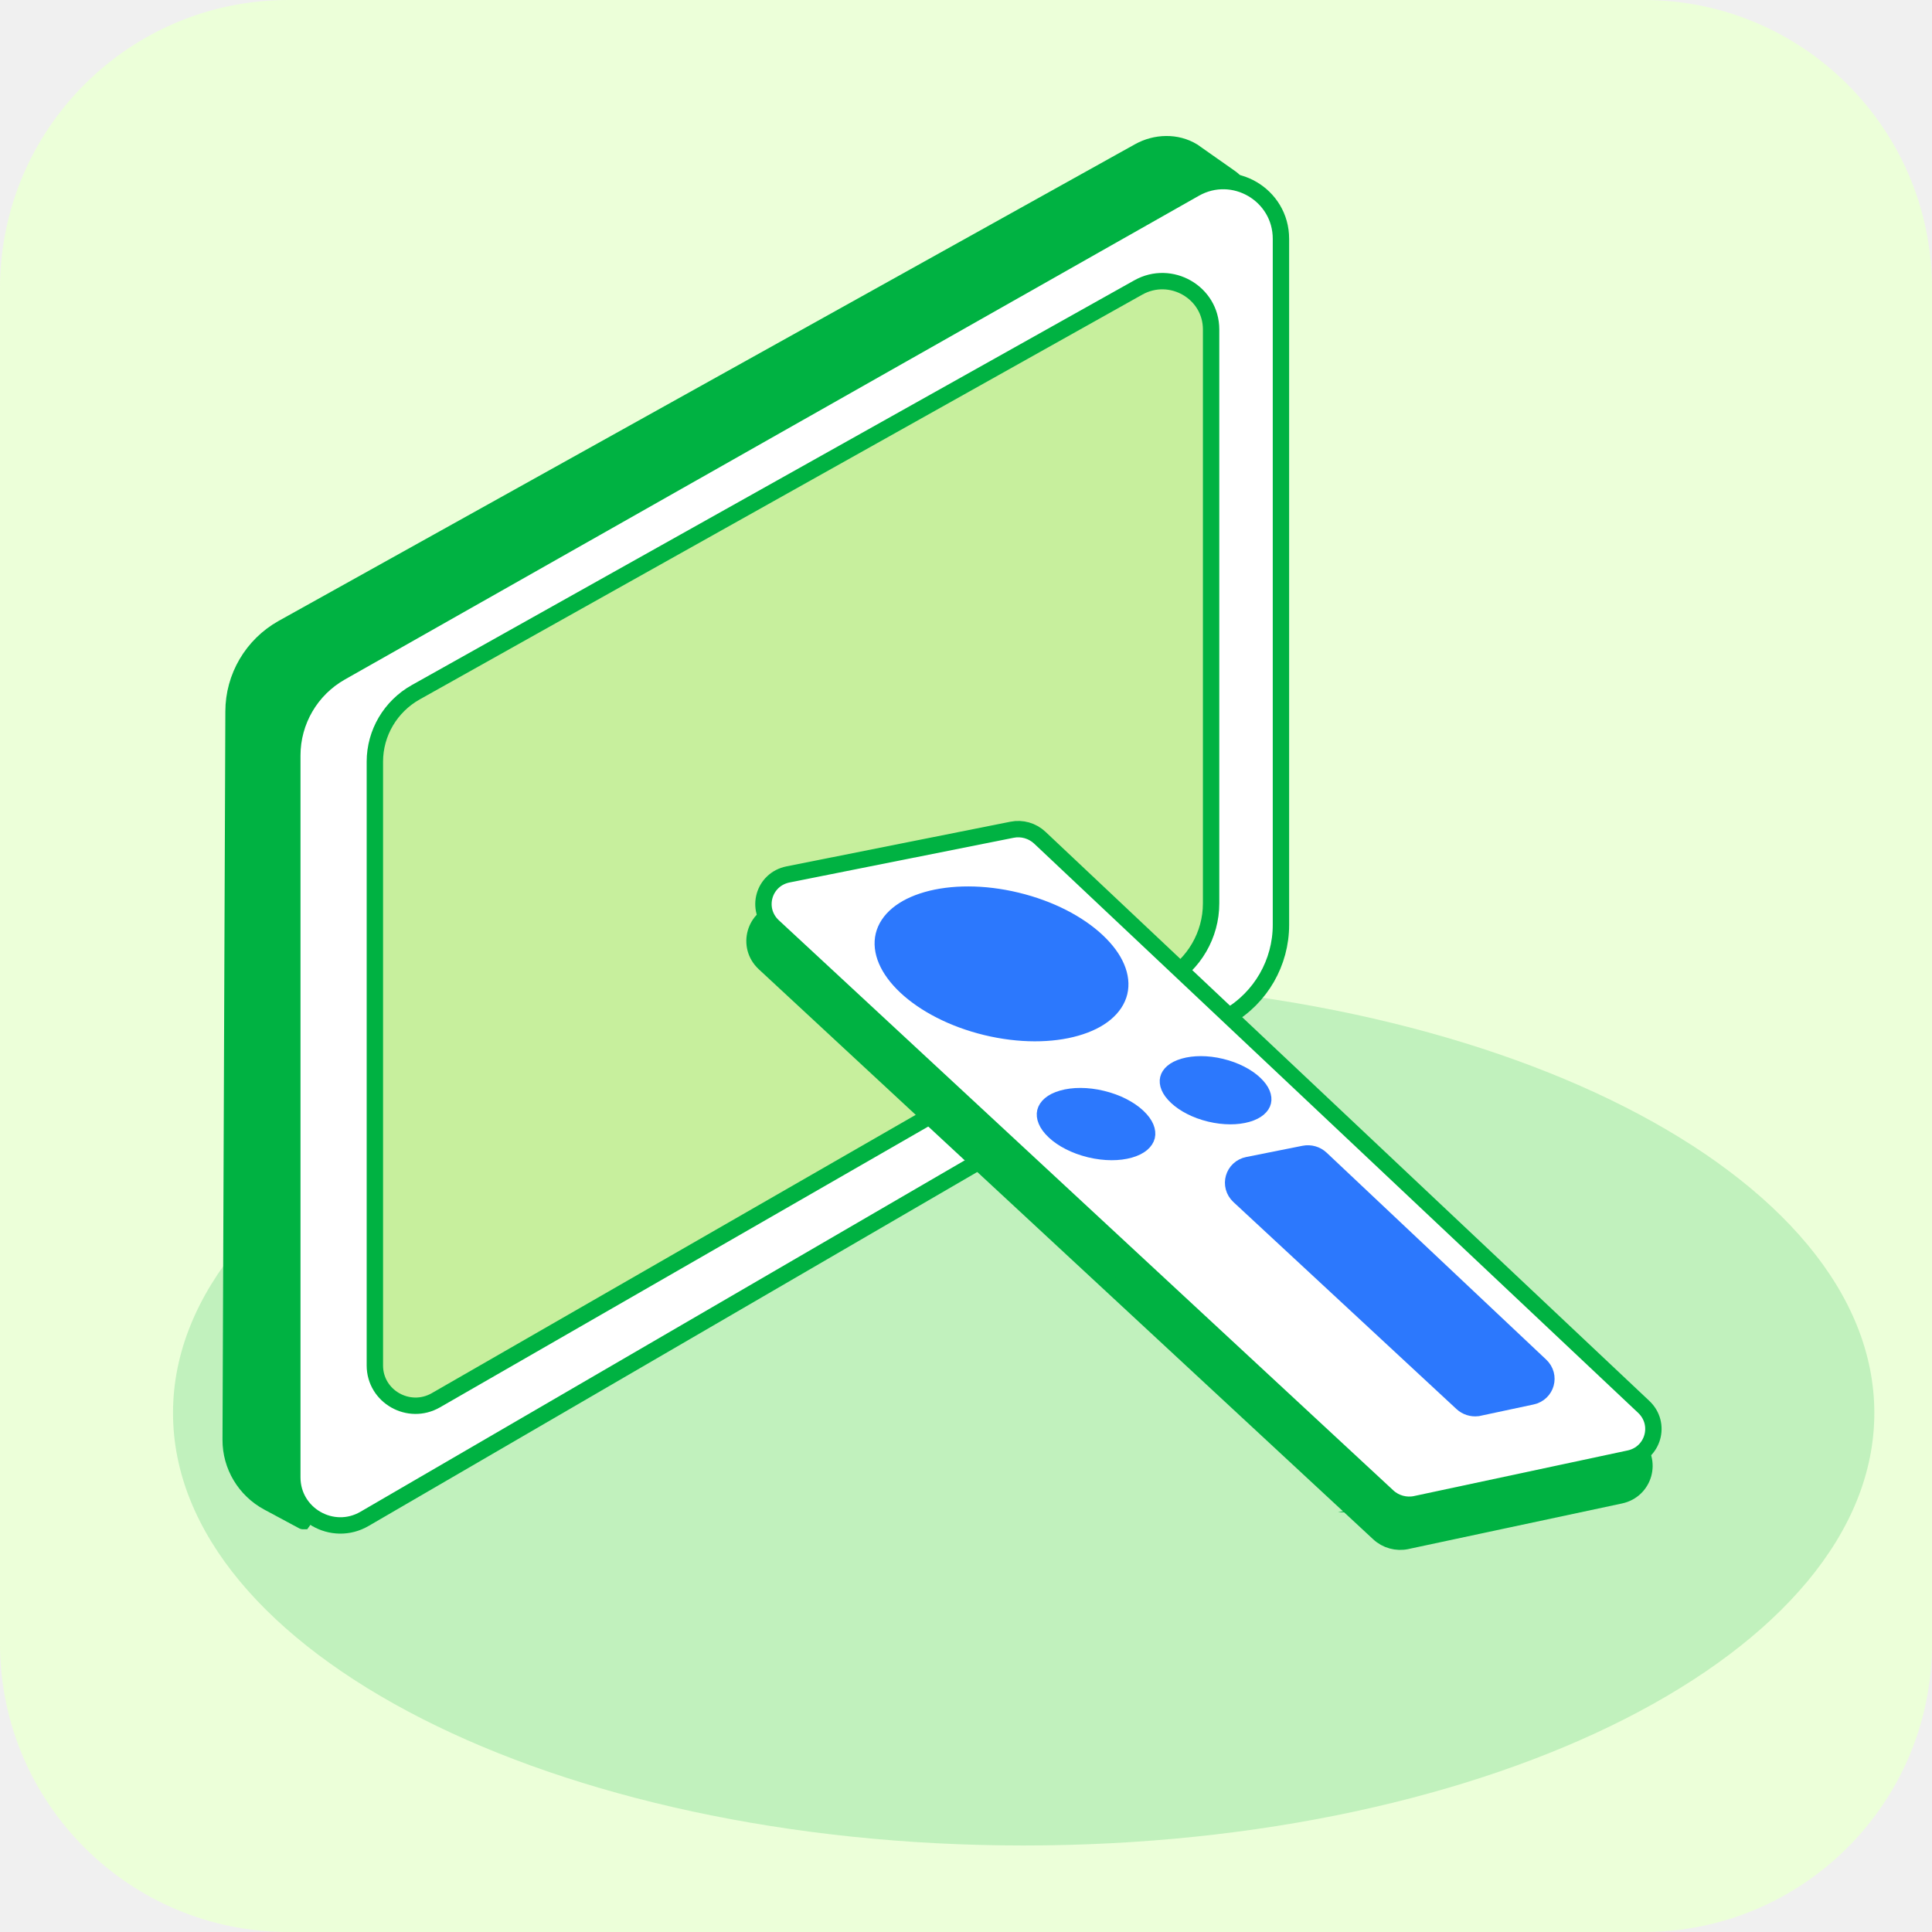
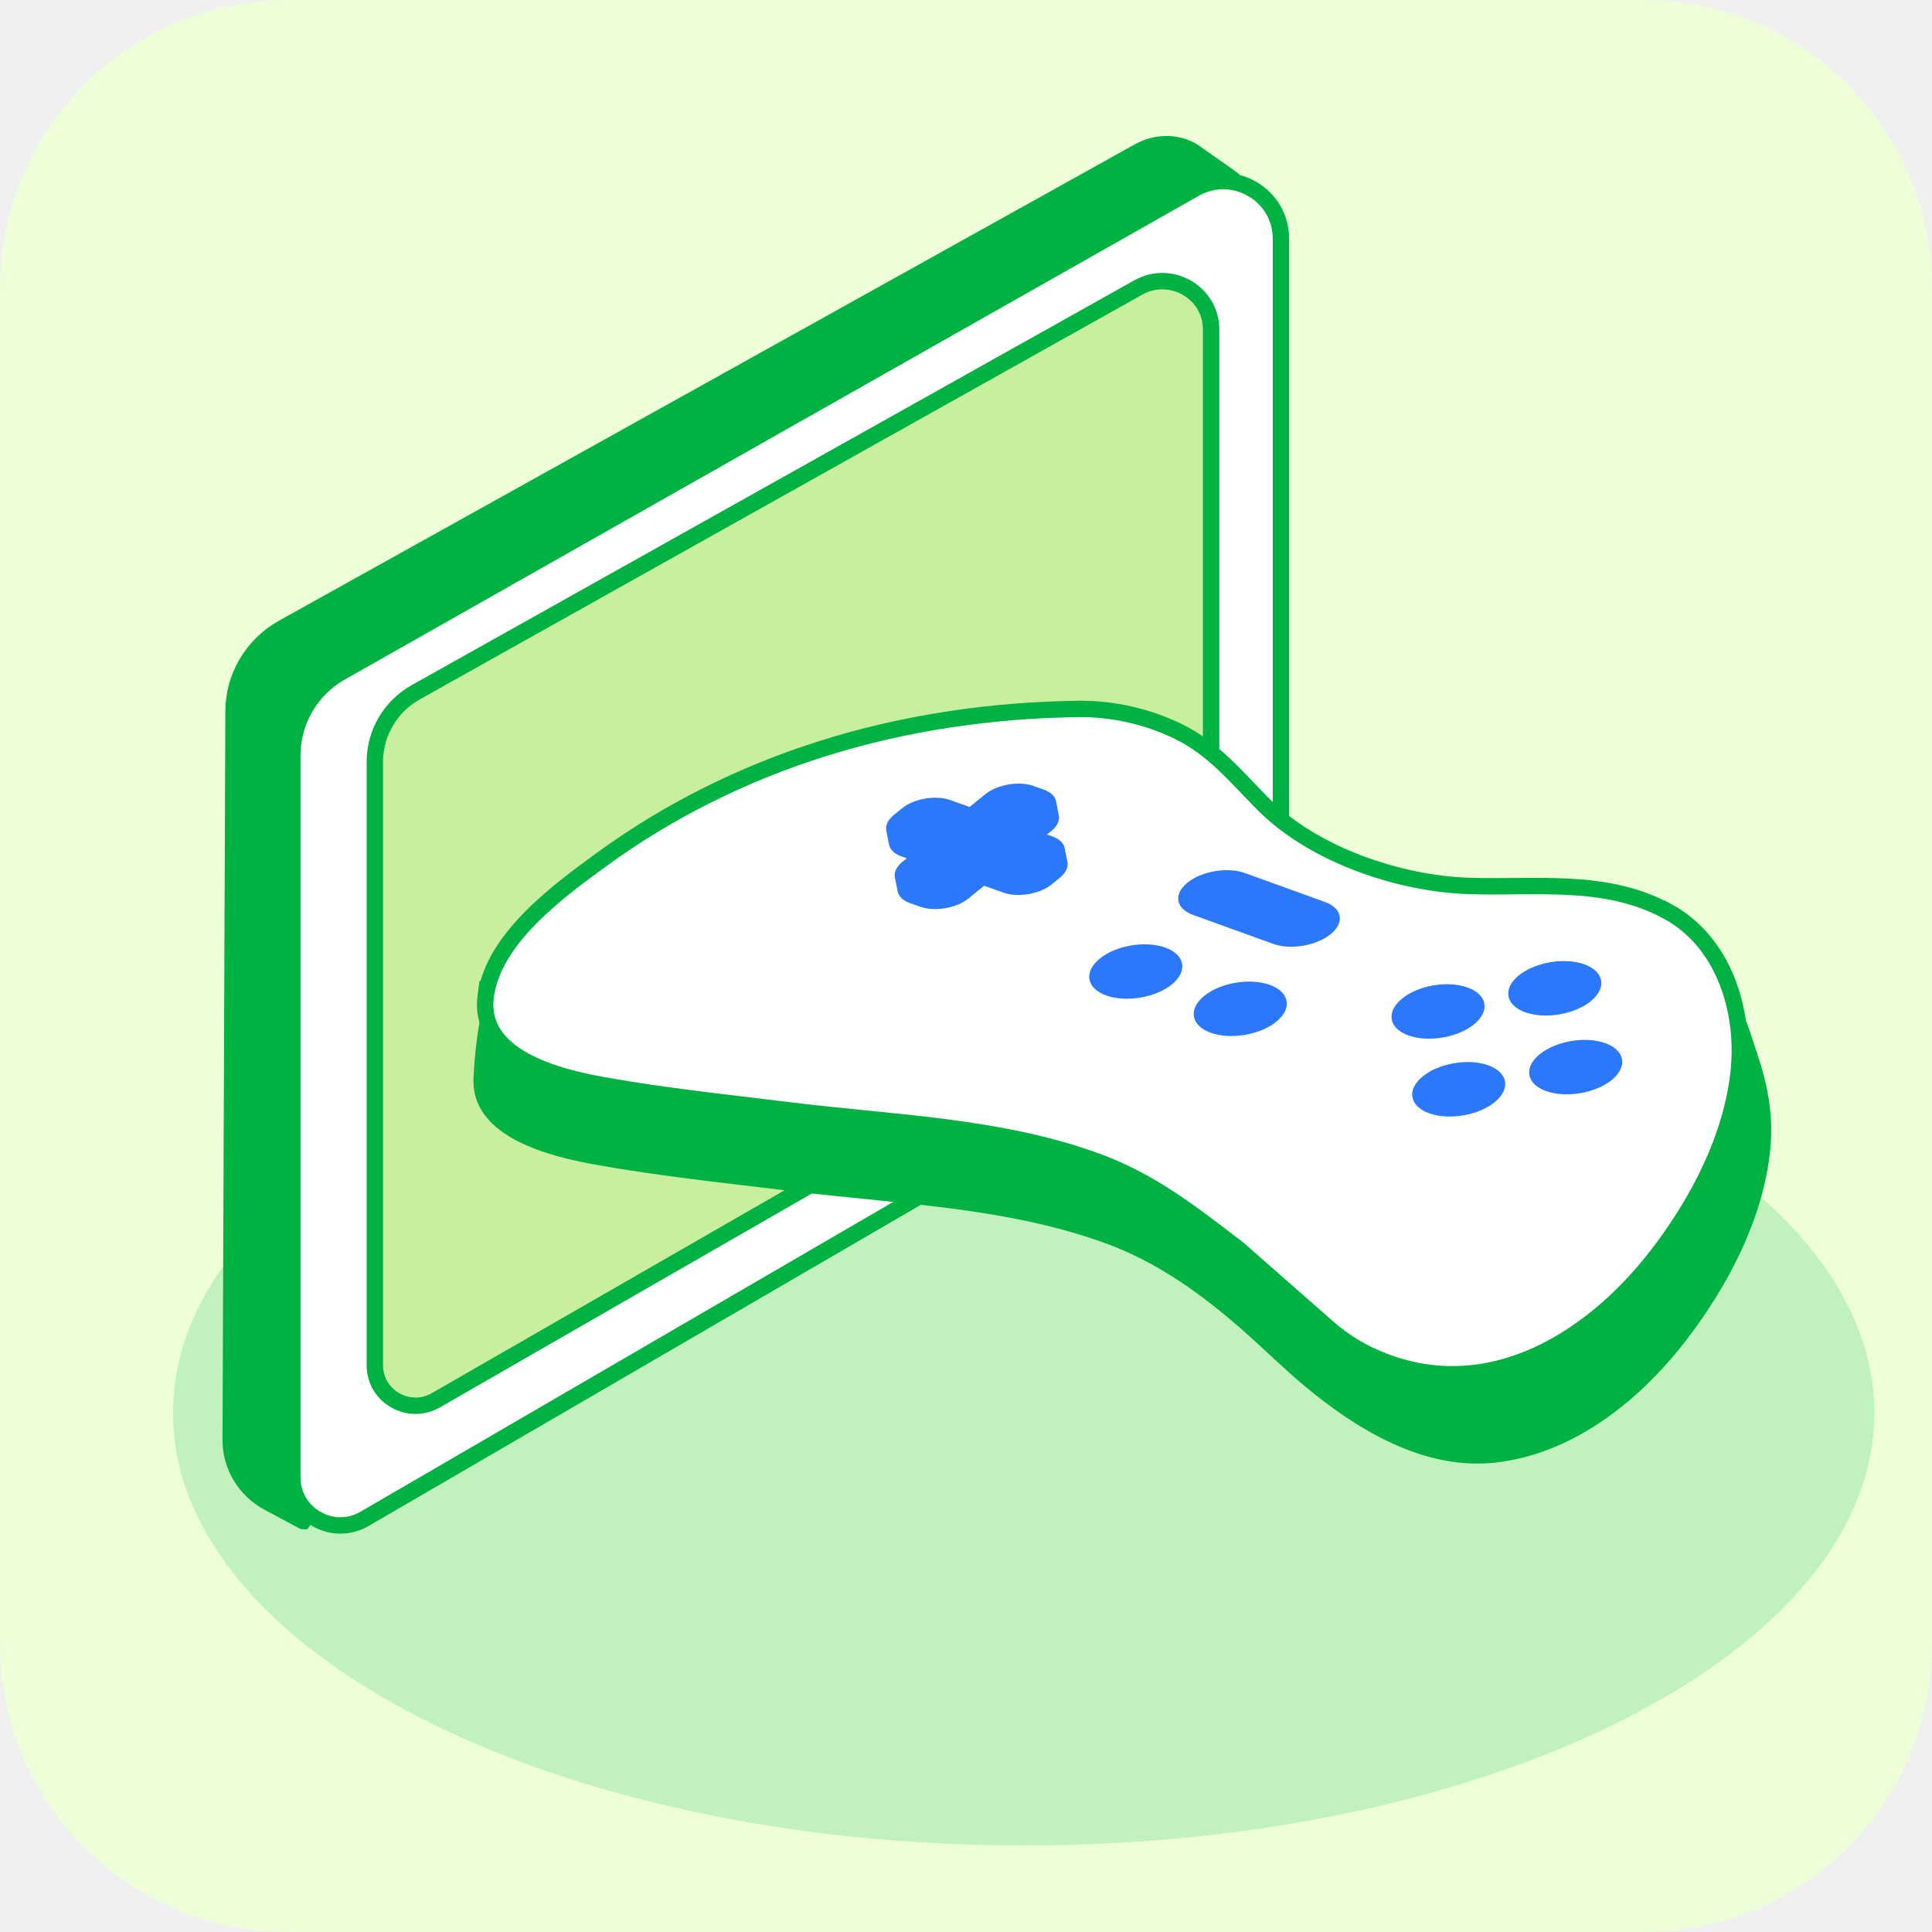
<svg xmlns="http://www.w3.org/2000/svg" width="67" height="67" viewBox="0 0 67 67" fill="none">
  <rect width="67" height="67" rx="10" fill="#ECFFD9" />
  <ellipse cx="35.5" cy="49" rx="29.5" ry="15" fill="#00B242" fill-opacity="0.18" />
-   <path d="M10.507 52.75C10.506 52.75 10.506 52.749 10.506 52.749L9.299 52.101C8.496 51.669 7.996 50.834 8 49.928L8.099 24.674C8.099 23.478 8.748 22.373 9.797 21.783L39.5 5.25C40.077 4.929 40.804 4.905 41.368 5.25L42.675 6.169C43.129 6.489 43.236 7.118 42.912 7.57L10.509 52.749C10.508 52.749 10.508 52.75 10.507 52.75Z" fill="#00B242" stroke="#00B242" stroke-width="0.568" stroke-miterlimit="10" />
+   <path d="M10.507 52.75C10.506 52.75 10.506 52.749 10.506 52.749L9.299 52.101C8.496 51.669 7.996 50.834 8 49.928L8.099 24.674C8.099 23.478 8.748 22.373 9.797 21.783L39.5 5.25C40.077 4.929 40.804 4.905 41.368 5.25L42.675 6.169C43.129 6.489 43.236 7.118 42.912 7.57L10.509 52.749C10.508 52.749 10.508 52.75 10.507 52.75V52.75Z" fill="#00B242" stroke="#00B242" stroke-width="0.568" stroke-miterlimit="10" />
  <path d="M44.422 8.281V32.073C44.422 33.384 43.726 34.593 42.593 35.254L12.641 52.673C11.53 53.318 10.137 52.517 10.137 51.233V26.198C10.137 25.009 10.777 23.91 11.812 23.322L41.438 6.541C42.771 5.787 44.422 6.75 44.422 8.282V8.281Z" fill="white" stroke="#00B242" stroke-width="0.568" stroke-miterlimit="10" />
  <path d="M42 11.425V31.327C42 32.422 41.41 33.436 40.453 33.988L15.117 48.559C14.178 49.099 13 48.429 13 47.353V26.413C13 25.418 13.542 24.499 14.417 24.007L39.476 9.969C40.603 9.338 42 10.143 42 11.425Z" fill="#C7EF9D" stroke="#00B242" stroke-width="0.568" stroke-miterlimit="10" />
-   <g clip-path="url(#clip0_72_1300)">
-     <path d="M48.785 53.442C48.785 53.442 48.785 53.441 48.785 53.441L56.19 51.861C57.028 51.683 57.315 50.657 56.693 50.071L35.749 30.332C35.491 30.09 35.132 29.986 34.785 30.057L27.019 31.606C26.167 31.776 25.873 32.816 26.507 33.405L47.815 53.174C48.074 53.416 48.438 53.515 48.785 53.442C48.786 53.442 48.786 53.442 48.785 53.442Z" fill="#00B242" stroke="#00B242" stroke-width="0.568" stroke-miterlimit="10" />
-     <path d="M49.094 52.16L56.5 50.579C57.338 50.401 57.625 49.375 57.003 48.789L36.059 29.05C35.801 28.809 35.442 28.704 35.095 28.775L27.329 30.324C26.477 30.494 26.183 31.534 26.817 32.123L48.125 51.892C48.385 52.134 48.749 52.233 49.096 52.16L49.094 52.16Z" fill="white" stroke="#00B242" stroke-width="0.568" stroke-miterlimit="10" />
-     <path d="M51.251 48.607L51.21 48.616C51.08 48.631 50.947 48.589 50.849 48.498C50.849 48.498 50.849 48.498 50.849 48.498L43.115 41.321C42.864 41.088 42.978 40.682 43.317 40.614L43.317 40.614L45.267 40.225C45.267 40.225 45.267 40.225 45.267 40.225C45.411 40.196 45.561 40.24 45.664 40.338L45.664 40.338L45.665 40.339L53.278 47.514L53.278 47.514C53.524 47.745 53.415 48.145 53.079 48.217C53.079 48.217 53.079 48.217 53.079 48.217C53.079 48.217 53.079 48.217 53.079 48.217L51.251 48.607Z" fill="#2C78FD" stroke="#2C78FD" />
-     <path d="M38.607 34.363C38.503 34.793 38.073 35.204 37.256 35.437C36.456 35.666 35.388 35.684 34.252 35.41C33.116 35.135 32.175 34.63 31.567 34.062C30.948 33.481 30.753 32.919 30.856 32.489C30.96 32.059 31.391 31.648 32.207 31.415C33.007 31.187 34.075 31.168 35.211 31.443C36.347 31.717 37.289 32.222 37.896 32.791C38.516 33.371 38.711 33.933 38.607 34.363Z" fill="#2C78FD" stroke="#2C78FD" />
-     <path d="M39.561 39.357C39.545 39.423 39.455 39.568 39.116 39.664C38.794 39.756 38.343 39.767 37.848 39.648C37.354 39.528 36.957 39.312 36.713 39.083C36.456 38.842 36.442 38.672 36.458 38.607C36.474 38.541 36.564 38.396 36.902 38.3C37.224 38.208 37.676 38.196 38.17 38.316C38.665 38.435 39.061 38.652 39.306 38.881C39.563 39.121 39.577 39.291 39.561 39.357Z" fill="#2C78FD" stroke="#2C78FD" />
-     <path d="M43.589 38.155C43.578 38.203 43.504 38.335 43.19 38.425C42.892 38.51 42.472 38.521 42.01 38.41C41.547 38.298 41.179 38.096 40.953 37.884C40.714 37.66 40.709 37.51 40.721 37.462C40.732 37.413 40.806 37.282 41.12 37.192C41.418 37.107 41.838 37.095 42.3 37.207C42.763 37.319 43.131 37.521 43.357 37.733C43.596 37.956 43.601 38.107 43.589 38.155Z" fill="#2C78FD" stroke="#2C78FD" />
-   </g>
-   <defs>
-     <clipPath id="clip0_72_1300">
-       <rect width="38.523" height="33.903" fill="white" transform="translate(26.9675 20) rotate(13.592)" />
-     </clipPath>
-   </defs>
+   <path d="M61.099 37.052C61.066 36.94 61.032 36.827 60.994 36.715C60.859 36.304 60.732 35.891 60.581 35.485C60.365 34.904 60.122 34.331 59.832 33.781C59.668 33.47 59.492 33.162 59.283 32.877C59.239 32.817 59.091 32.691 59.076 32.618C59.076 32.621 59.335 33.88 59.335 33.88L59.13 34.354C59.038 34.294 58.956 34.223 58.858 34.169C56.632 32.946 54.148 33.322 51.713 33.242C49.17 33.158 46.127 32.112 44.337 30.315C43.365 29.34 42.562 28.323 41.285 27.7C40.172 27.157 38.914 26.873 37.666 26.89C34.575 26.934 31.477 27.383 28.523 28.313C25.7 29.202 23.012 30.531 20.627 32.267C20.046 32.691 19.366 33.187 18.724 33.746C17.885 33.453 17.249 33.394 17.086 33.778C16.476 35.22 16.411 37.518 16.419 37.517C16.44 39.454 19.072 40.106 20.638 40.388C22.887 40.792 25.186 41.028 27.455 41.307C31.11 41.757 34.891 41.852 38.37 43.127C40.15 43.78 41.687 44.891 43.087 46.123C43.813 46.761 44.491 47.437 45.233 48.057C47.026 49.556 49.353 50.989 51.833 50.724C54.535 50.433 56.829 48.595 58.427 46.539C59.915 44.626 61.159 42.251 61.393 39.843C61.488 38.879 61.362 37.958 61.098 37.052L61.099 37.052Z" fill="#00B242" />
+   <path d="M57.851 31.62C55.7 30.437 53.299 30.801 50.944 30.724C48.487 30.643 45.546 29.632 43.815 27.895C42.876 26.952 42.1 25.971 40.865 25.368C39.79 24.843 38.574 24.568 37.367 24.585C34.378 24.627 31.384 25.061 28.529 25.96C25.8 26.819 23.203 28.104 20.897 29.782C19.36 30.901 17.114 32.541 16.846 34.538C16.858 34.447 16.89 34.209 16.912 34.048C16.898 34.148 16.878 34.3 16.846 34.538C16.839 34.583 16.838 34.594 16.846 34.538C16.56 36.662 19.31 37.345 20.908 37.632C23.082 38.023 25.304 38.251 27.497 38.521C31.029 38.955 34.685 39.048 38.047 40.28C39.896 40.957 41.281 42.043 42.812 43.213C42.849 43.24 42.886 43.269 42.923 43.297L46.181 46.158L46.18 46.155C46.56 46.465 46.966 46.739 47.441 46.968C51.297 48.829 55.03 46.671 57.435 43.578C58.873 41.728 60.075 39.433 60.303 37.104C60.504 35.042 59.788 32.683 57.852 31.618L57.851 31.62Z" fill="white" />
+   <path d="M16.846 34.538C17.114 32.541 19.36 30.901 20.897 29.782C23.203 28.104 25.8 26.819 28.529 25.96C31.384 25.061 34.378 24.627 37.367 24.585C38.574 24.568 39.79 24.843 40.865 25.368C42.1 25.971 42.876 26.952 43.815 27.895C45.546 29.632 48.487 30.643 50.944 30.724C53.299 30.801 55.7 30.437 57.851 31.62L57.852 31.618C59.788 32.683 60.504 35.042 60.303 37.104C60.075 39.433 58.873 41.728 57.435 43.578C55.03 46.671 51.297 48.829 47.441 46.968C46.966 46.739 46.56 46.465 46.18 46.155L46.181 46.158L42.923 43.297C42.886 43.269 42.849 43.24 42.812 43.213C41.281 42.043 39.896 40.957 38.047 40.28C34.685 39.048 31.029 38.955 27.497 38.521C25.304 38.251 23.082 38.023 20.908 37.632C19.31 37.345 16.56 36.662 16.846 34.538ZM16.846 34.538C16.858 34.447 16.89 34.209 16.912 34.048C16.898 34.148 16.878 34.3 16.846 34.538ZM16.846 34.538C16.838 34.594 16.839 34.583 16.846 34.538Z" stroke="#00B242" stroke-width="0.568" stroke-miterlimit="10" />
+   <path d="M36.924 29.422C36.894 29.249 36.748 29.097 36.493 29.006L36.309 28.94L36.458 28.819C36.667 28.649 36.752 28.457 36.722 28.285L36.72 28.276C36.72 28.276 36.719 28.274 36.719 28.274L36.717 28.262C36.717 28.262 36.717 28.26 36.717 28.259L36.714 28.247C36.714 28.247 36.714 28.245 36.714 28.244L36.711 28.232C36.711 28.232 36.711 28.231 36.711 28.23L36.708 28.218C36.708 28.218 36.708 28.216 36.708 28.215L36.705 28.203C36.705 28.203 36.705 28.201 36.705 28.2L36.703 28.188C36.703 28.188 36.702 28.187 36.702 28.186L36.7 28.174C36.7 28.174 36.699 28.172 36.699 28.172L36.696 28.157C36.696 28.157 36.696 28.155 36.696 28.155L36.694 28.145C36.694 28.145 36.694 28.143 36.693 28.142L36.691 28.128C36.691 28.128 36.69 28.126 36.69 28.125L36.688 28.113C36.688 28.113 36.687 28.111 36.687 28.111L36.685 28.099C36.685 28.099 36.685 28.097 36.684 28.096L36.682 28.084C36.682 28.084 36.682 28.082 36.681 28.081L36.679 28.069C36.679 28.069 36.679 28.068 36.679 28.067L36.676 28.055C36.676 28.055 36.676 28.053 36.676 28.052L36.673 28.041C36.673 28.041 36.673 28.039 36.673 28.038L36.67 28.025C36.67 28.025 36.67 28.024 36.67 28.023L36.668 28.011C36.668 28.011 36.667 28.009 36.667 28.009L36.665 27.996C36.665 27.996 36.664 27.994 36.664 27.993L36.662 27.982C36.662 27.982 36.661 27.98 36.661 27.979L36.659 27.967C36.659 27.967 36.659 27.965 36.658 27.965L36.656 27.953C36.656 27.953 36.656 27.951 36.656 27.95L36.653 27.938C36.653 27.938 36.653 27.936 36.653 27.935L36.65 27.921C36.65 27.921 36.65 27.919 36.649 27.918L36.647 27.908C36.647 27.908 36.647 27.906 36.647 27.906L36.644 27.891C36.644 27.891 36.644 27.89 36.644 27.889L36.642 27.878C36.642 27.878 36.641 27.877 36.641 27.876L36.638 27.862C36.638 27.862 36.638 27.86 36.638 27.859L36.635 27.846C36.635 27.846 36.635 27.845 36.635 27.844L36.632 27.832C36.632 27.832 36.632 27.83 36.632 27.83L36.629 27.817C36.629 27.817 36.629 27.815 36.629 27.814L36.627 27.803C36.627 27.803 36.626 27.801 36.626 27.8L36.626 27.797C36.595 27.625 36.45 27.473 36.196 27.381L35.849 27.258C35.342 27.076 34.585 27.204 34.169 27.543L33.625 27.985L32.961 27.747C32.454 27.565 31.698 27.693 31.282 28.032L30.997 28.262C30.789 28.432 30.704 28.624 30.734 28.796L30.736 28.807C30.736 28.807 30.737 28.809 30.737 28.81L30.739 28.823C30.739 28.823 30.74 28.824 30.74 28.825L30.742 28.837C30.742 28.837 30.742 28.839 30.743 28.84L30.745 28.852C30.745 28.852 30.745 28.854 30.746 28.855L30.748 28.866C30.748 28.866 30.748 28.868 30.748 28.869L30.751 28.882C30.751 28.882 30.751 28.883 30.752 28.884L30.754 28.896C30.754 28.896 30.754 28.898 30.754 28.899L30.757 28.911C30.757 28.911 30.757 28.913 30.757 28.914L30.76 28.926C30.76 28.926 30.76 28.927 30.76 28.928L30.762 28.94C30.762 28.94 30.763 28.942 30.763 28.942L30.765 28.954C30.765 28.954 30.766 28.956 30.766 28.957L30.768 28.97C30.768 28.97 30.769 28.971 30.769 28.972L30.771 28.984C30.771 28.984 30.771 28.986 30.772 28.986L30.774 28.998C30.774 28.998 30.774 29 30.774 29.001L30.777 29.015C30.777 29.015 30.777 29.017 30.778 29.018L30.78 29.028C30.78 29.028 30.78 29.029 30.78 29.03L30.783 29.045C30.783 29.045 30.783 29.046 30.784 29.047L30.786 29.059C30.786 29.059 30.786 29.061 30.786 29.061L30.789 29.073C30.789 29.073 30.789 29.075 30.789 29.076L30.792 29.089C30.792 29.089 30.792 29.09 30.792 29.091L30.794 29.103C30.794 29.103 30.795 29.105 30.795 29.105L30.797 29.117C30.797 29.117 30.798 29.119 30.798 29.12L30.8 29.133C30.8 29.133 30.801 29.134 30.801 29.135L30.803 29.147C30.803 29.147 30.803 29.148 30.804 29.149L30.806 29.161C30.806 29.161 30.806 29.163 30.806 29.164L30.809 29.176C30.809 29.176 30.809 29.178 30.809 29.179L30.812 29.191C30.812 29.191 30.812 29.192 30.812 29.193L30.815 29.205C30.815 29.205 30.815 29.207 30.815 29.208L30.817 29.219C30.817 29.219 30.818 29.221 30.818 29.222L30.82 29.235C30.82 29.235 30.821 29.236 30.821 29.237L30.823 29.249C30.823 29.249 30.824 29.251 30.824 29.252L30.826 29.263C30.826 29.263 30.826 29.265 30.827 29.266L30.829 29.28C30.829 29.28 30.83 29.282 30.83 29.283C30.86 29.455 31.005 29.607 31.26 29.698L31.446 29.764L31.296 29.886C31.088 30.055 31.003 30.247 31.033 30.419C31.033 30.419 31.033 30.42 31.033 30.421L31.036 30.436C31.036 30.436 31.036 30.437 31.037 30.438L31.039 30.448C31.039 30.448 31.039 30.45 31.039 30.451L31.042 30.465C31.042 30.465 31.042 30.467 31.042 30.468L31.044 30.477C31.044 30.477 31.045 30.479 31.045 30.48L31.048 30.494C31.048 30.494 31.048 30.495 31.048 30.496L31.051 30.509C31.051 30.509 31.051 30.511 31.051 30.512L31.053 30.523C31.053 30.523 31.054 30.525 31.054 30.526L31.056 30.538C31.056 30.538 31.056 30.539 31.057 30.54L31.059 30.552C31.059 30.552 31.059 30.554 31.059 30.555L31.062 30.567C31.062 30.567 31.062 30.569 31.062 30.57L31.065 30.582C31.065 30.582 31.065 30.583 31.065 30.584L31.068 30.597C31.068 30.597 31.068 30.599 31.068 30.599L31.071 30.611C31.071 30.611 31.071 30.613 31.071 30.614L31.074 30.626C31.074 30.626 31.074 30.628 31.074 30.629L31.076 30.641C31.076 30.641 31.077 30.642 31.077 30.643L31.079 30.656C31.079 30.656 31.08 30.658 31.08 30.658L31.082 30.67C31.082 30.67 31.083 30.672 31.083 30.673L31.085 30.685C31.085 30.685 31.085 30.686 31.086 30.687L31.088 30.701C31.088 30.701 31.089 30.703 31.089 30.704L31.091 30.714C31.091 30.714 31.091 30.716 31.091 30.717L31.094 30.731C31.094 30.731 31.095 30.733 31.095 30.734L31.097 30.744C31.097 30.744 31.097 30.745 31.097 30.746L31.1 30.761C31.1 30.761 31.1 30.762 31.101 30.763L31.103 30.775C31.103 30.775 31.103 30.777 31.103 30.777L31.106 30.789C31.106 30.789 31.106 30.791 31.106 30.792L31.108 30.804L31.109 30.805L31.111 30.818C31.111 30.818 31.112 30.82 31.112 30.82L31.114 30.832C31.114 30.832 31.114 30.834 31.115 30.835L31.117 30.847C31.117 30.847 31.117 30.848 31.117 30.849L31.12 30.861L31.12 30.863L31.123 30.875C31.123 30.875 31.123 30.877 31.123 30.878L31.125 30.89C31.125 30.89 31.126 30.891 31.126 30.892L31.128 30.904C31.159 31.076 31.303 31.228 31.558 31.319L31.905 31.443C32.413 31.625 33.168 31.497 33.585 31.158L34.129 30.716L34.792 30.954C35.299 31.136 36.055 31.007 36.472 30.669L36.756 30.438C36.965 30.268 37.05 30.077 37.019 29.905L37.018 29.9C37.018 29.9 37.017 29.899 37.017 29.898L37.015 29.886L37.015 29.884L37.012 29.872L37.012 29.87L37.01 29.858C37.01 29.858 37.009 29.856 37.009 29.855L37.007 29.844C37.007 29.844 37.006 29.842 37.006 29.841L37.003 29.827C37.003 29.827 37.003 29.825 37.003 29.824L37.001 29.814L37.001 29.812L36.998 29.797C36.998 29.797 36.997 29.796 36.997 29.795L36.995 29.785C36.995 29.785 36.995 29.783 36.994 29.781L36.992 29.768C36.992 29.768 36.991 29.766 36.991 29.764L36.989 29.753C36.989 29.753 36.989 29.751 36.988 29.749L36.986 29.737C36.986 29.737 36.986 29.736 36.985 29.735L36.983 29.722C36.983 29.722 36.983 29.721 36.983 29.72L36.98 29.709C36.98 29.709 36.98 29.707 36.98 29.706L36.977 29.694C36.977 29.694 36.977 29.693 36.977 29.692L36.974 29.679C36.974 29.679 36.974 29.677 36.974 29.677L36.971 29.664L36.971 29.662L36.969 29.65C36.969 29.65 36.968 29.649 36.968 29.648L36.966 29.636C36.966 29.636 36.965 29.634 36.965 29.634L36.963 29.621C36.963 29.621 36.962 29.619 36.962 29.618L36.96 29.606L36.959 29.604L36.957 29.592C36.957 29.592 36.957 29.59 36.957 29.59L36.954 29.575C36.954 29.575 36.954 29.573 36.953 29.573L36.951 29.561C36.951 29.561 36.951 29.559 36.951 29.558L36.949 29.549C36.949 29.549 36.948 29.547 36.948 29.547L36.945 29.532C36.945 29.532 36.945 29.53 36.945 29.53L36.943 29.518C36.943 29.518 36.942 29.516 36.942 29.515L36.94 29.503C36.94 29.503 36.939 29.502 36.939 29.501L36.937 29.489L36.937 29.487L36.934 29.475C36.934 29.475 36.934 29.473 36.934 29.472L36.931 29.46C36.931 29.46 36.931 29.459 36.931 29.458L36.928 29.446C36.928 29.446 36.928 29.444 36.928 29.444L36.926 29.432L36.925 29.43L36.924 29.422L36.924 29.422Z" fill="#2C78FD" />
+   <path d="M52.67 33.827C53.235 33.368 54.252 33.195 54.941 33.441C55.631 33.688 55.731 34.261 55.166 34.721C54.602 35.18 53.583 35.352 52.894 35.105C52.205 34.859 52.105 34.285 52.67 33.826L52.67 33.827Z" fill="#2C78FD" />
+   <path d="M49.339 37.328C49.904 36.869 50.921 36.696 51.61 36.943C52.299 37.189 52.4 37.762 51.835 38.222C51.271 38.682 50.253 38.854 49.563 38.607C48.874 38.361 48.773 37.788 49.339 37.328Z" fill="#2C78FD" />
+   <path d="M53.395 36.561C53.96 36.101 54.978 35.928 55.667 36.175C56.356 36.422 56.457 36.995 55.892 37.454C55.326 37.913 54.309 38.085 53.619 37.839C52.93 37.592 52.83 37.019 53.394 36.56L53.395 36.561Z" fill="#2C78FD" />
+   <path d="M48.621 34.63C49.186 34.17 50.203 33.998 50.892 34.245C51.581 34.491 51.682 35.064 51.118 35.523C50.553 35.983 49.535 36.155 48.846 35.909C48.157 35.662 48.057 35.09 48.622 34.63L48.621 34.63Z" fill="#2C78FD" />
+   <path d="M38.141 33.242C38.707 32.783 39.725 32.614 40.413 32.862C41.102 33.111 41.2 33.684 40.635 34.142C40.068 34.6 39.05 34.769 38.361 34.522C37.673 34.273 37.574 33.7 38.141 33.242Z" fill="#2C78FD" />
+   <path d="M41.764 34.535C42.33 34.077 43.347 33.906 44.037 34.155C44.725 34.403 44.824 34.977 44.258 35.434C43.692 35.892 42.674 36.063 41.985 35.814C41.297 35.566 41.198 34.992 41.765 34.534L41.764 34.535Z" fill="#2C78FD" />
+   <path d="M44.152 32.732L41.376 31.73C40.772 31.512 40.686 31.011 41.181 30.609C41.677 30.208 42.568 30.059 43.171 30.277L45.947 31.279C46.551 31.496 46.637 31.998 46.142 32.399C45.646 32.801 44.754 32.949 44.152 32.732Z" fill="#2C78FD" />
</svg>
